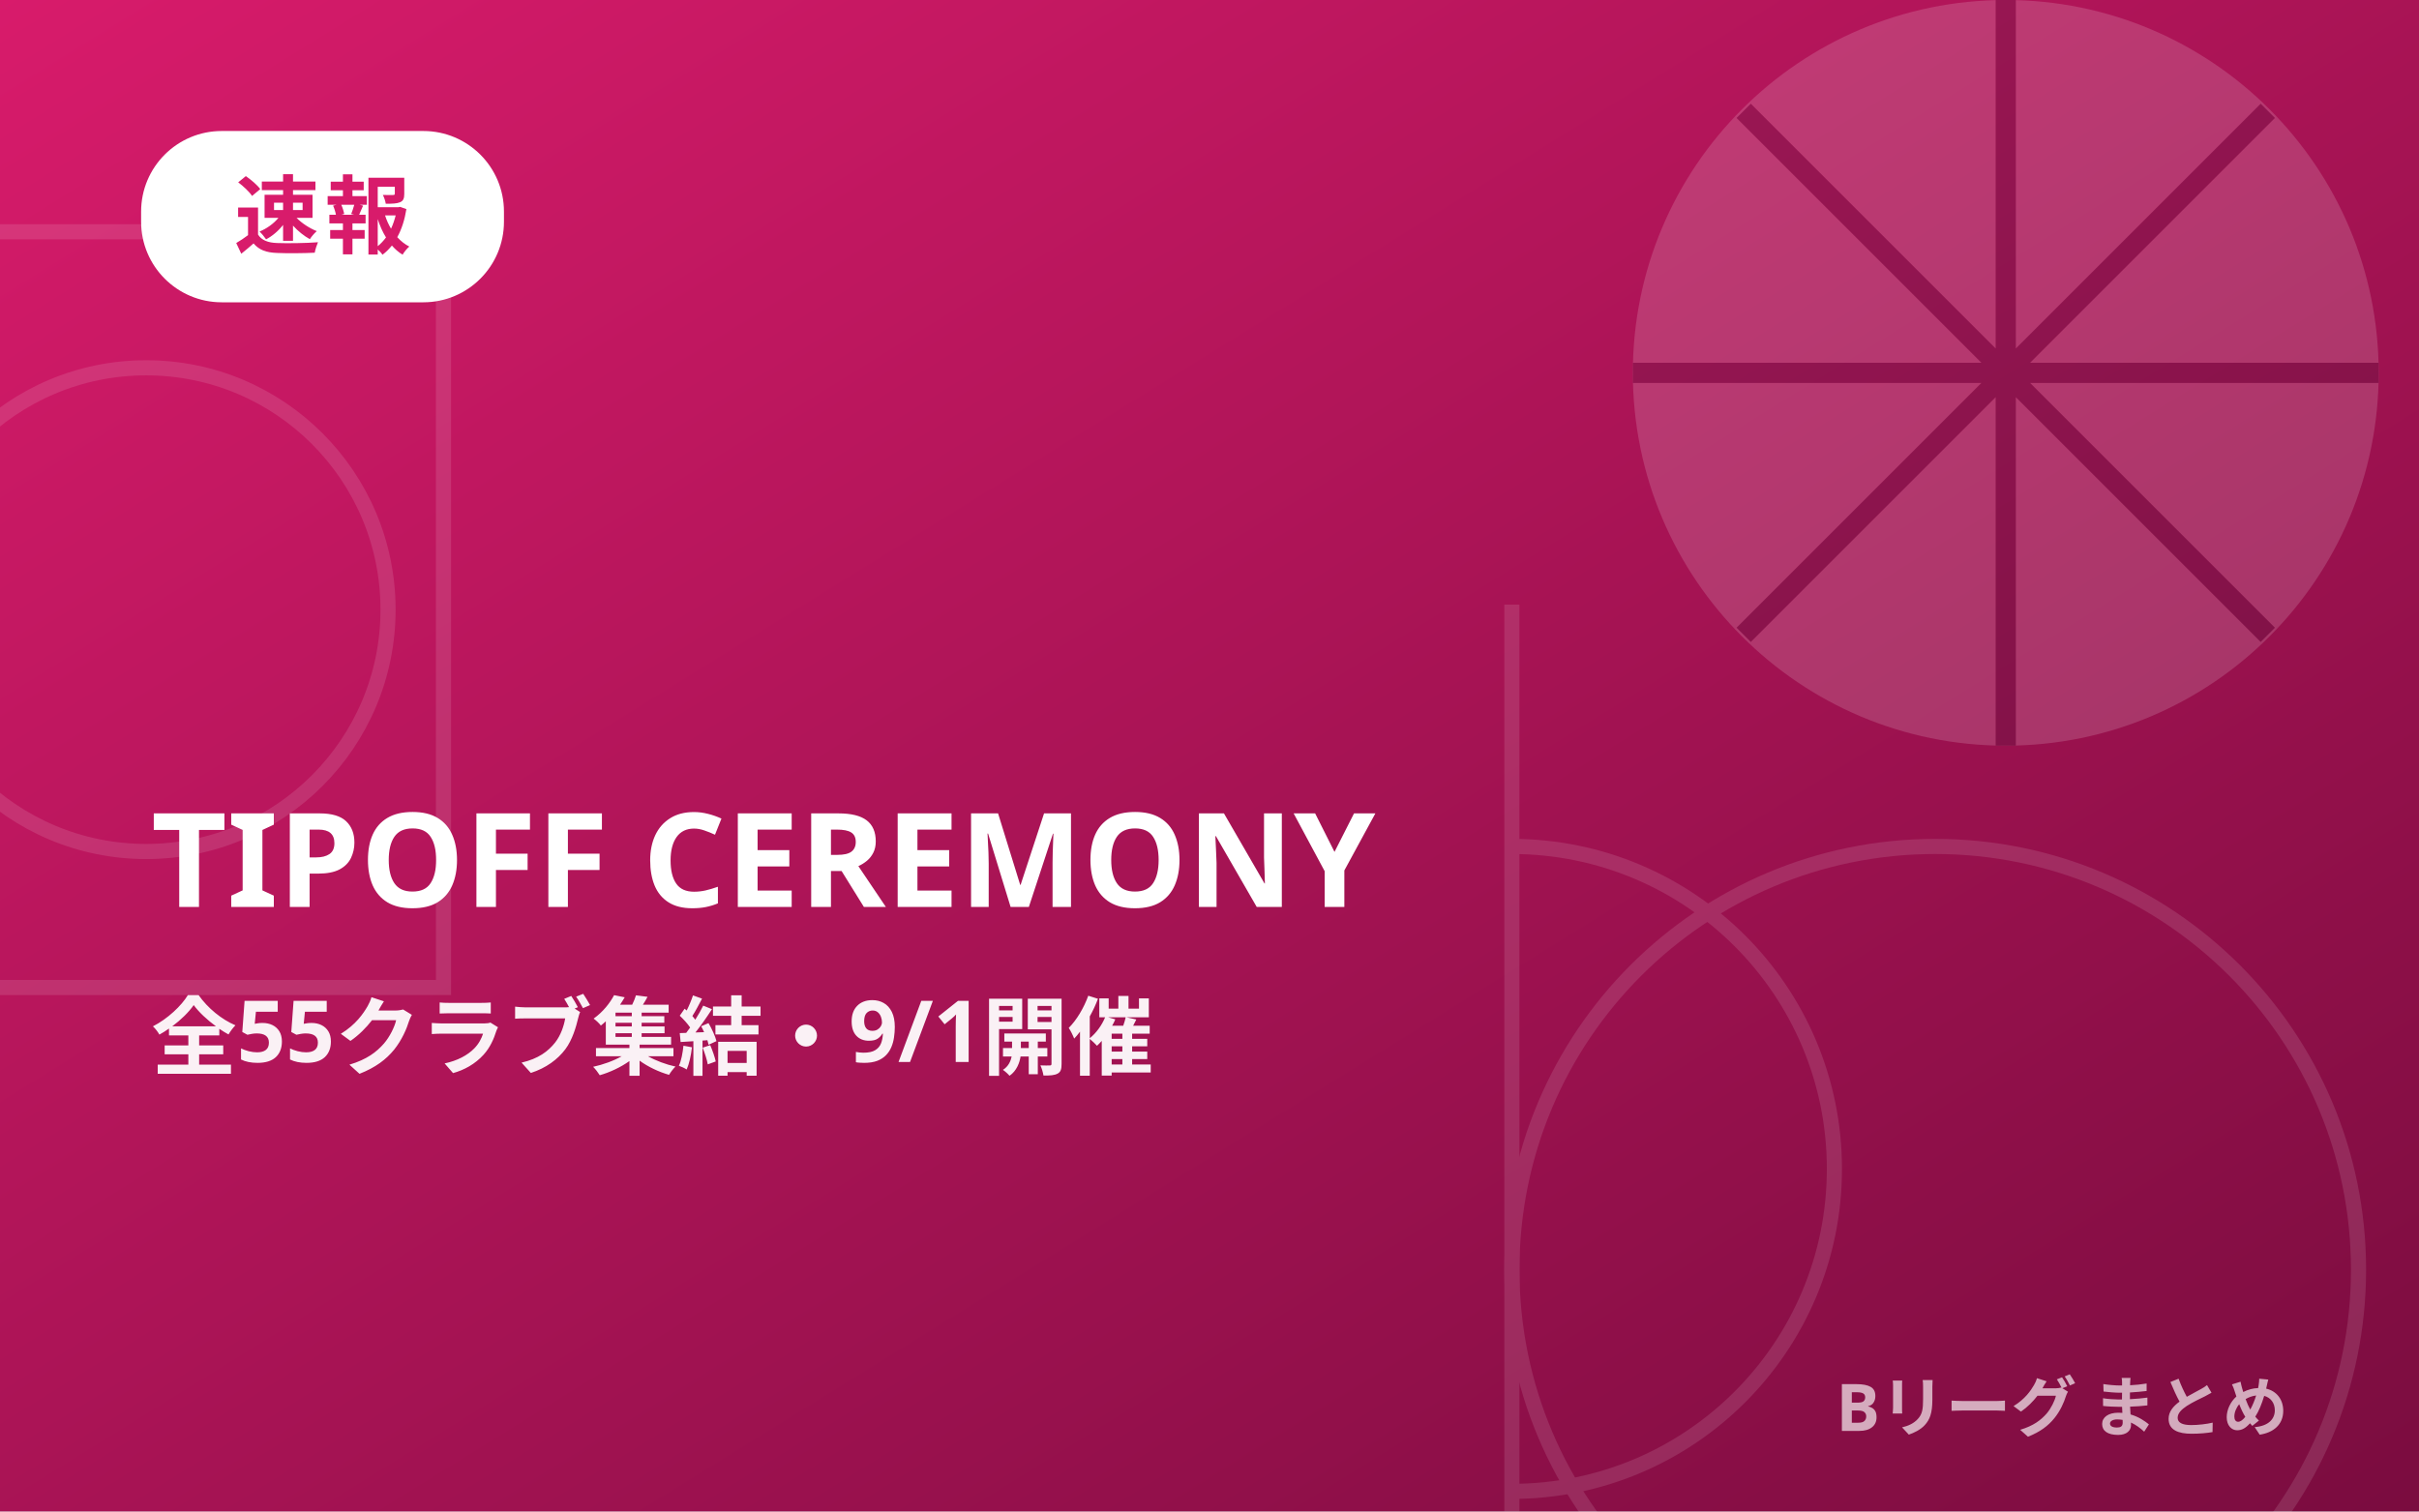
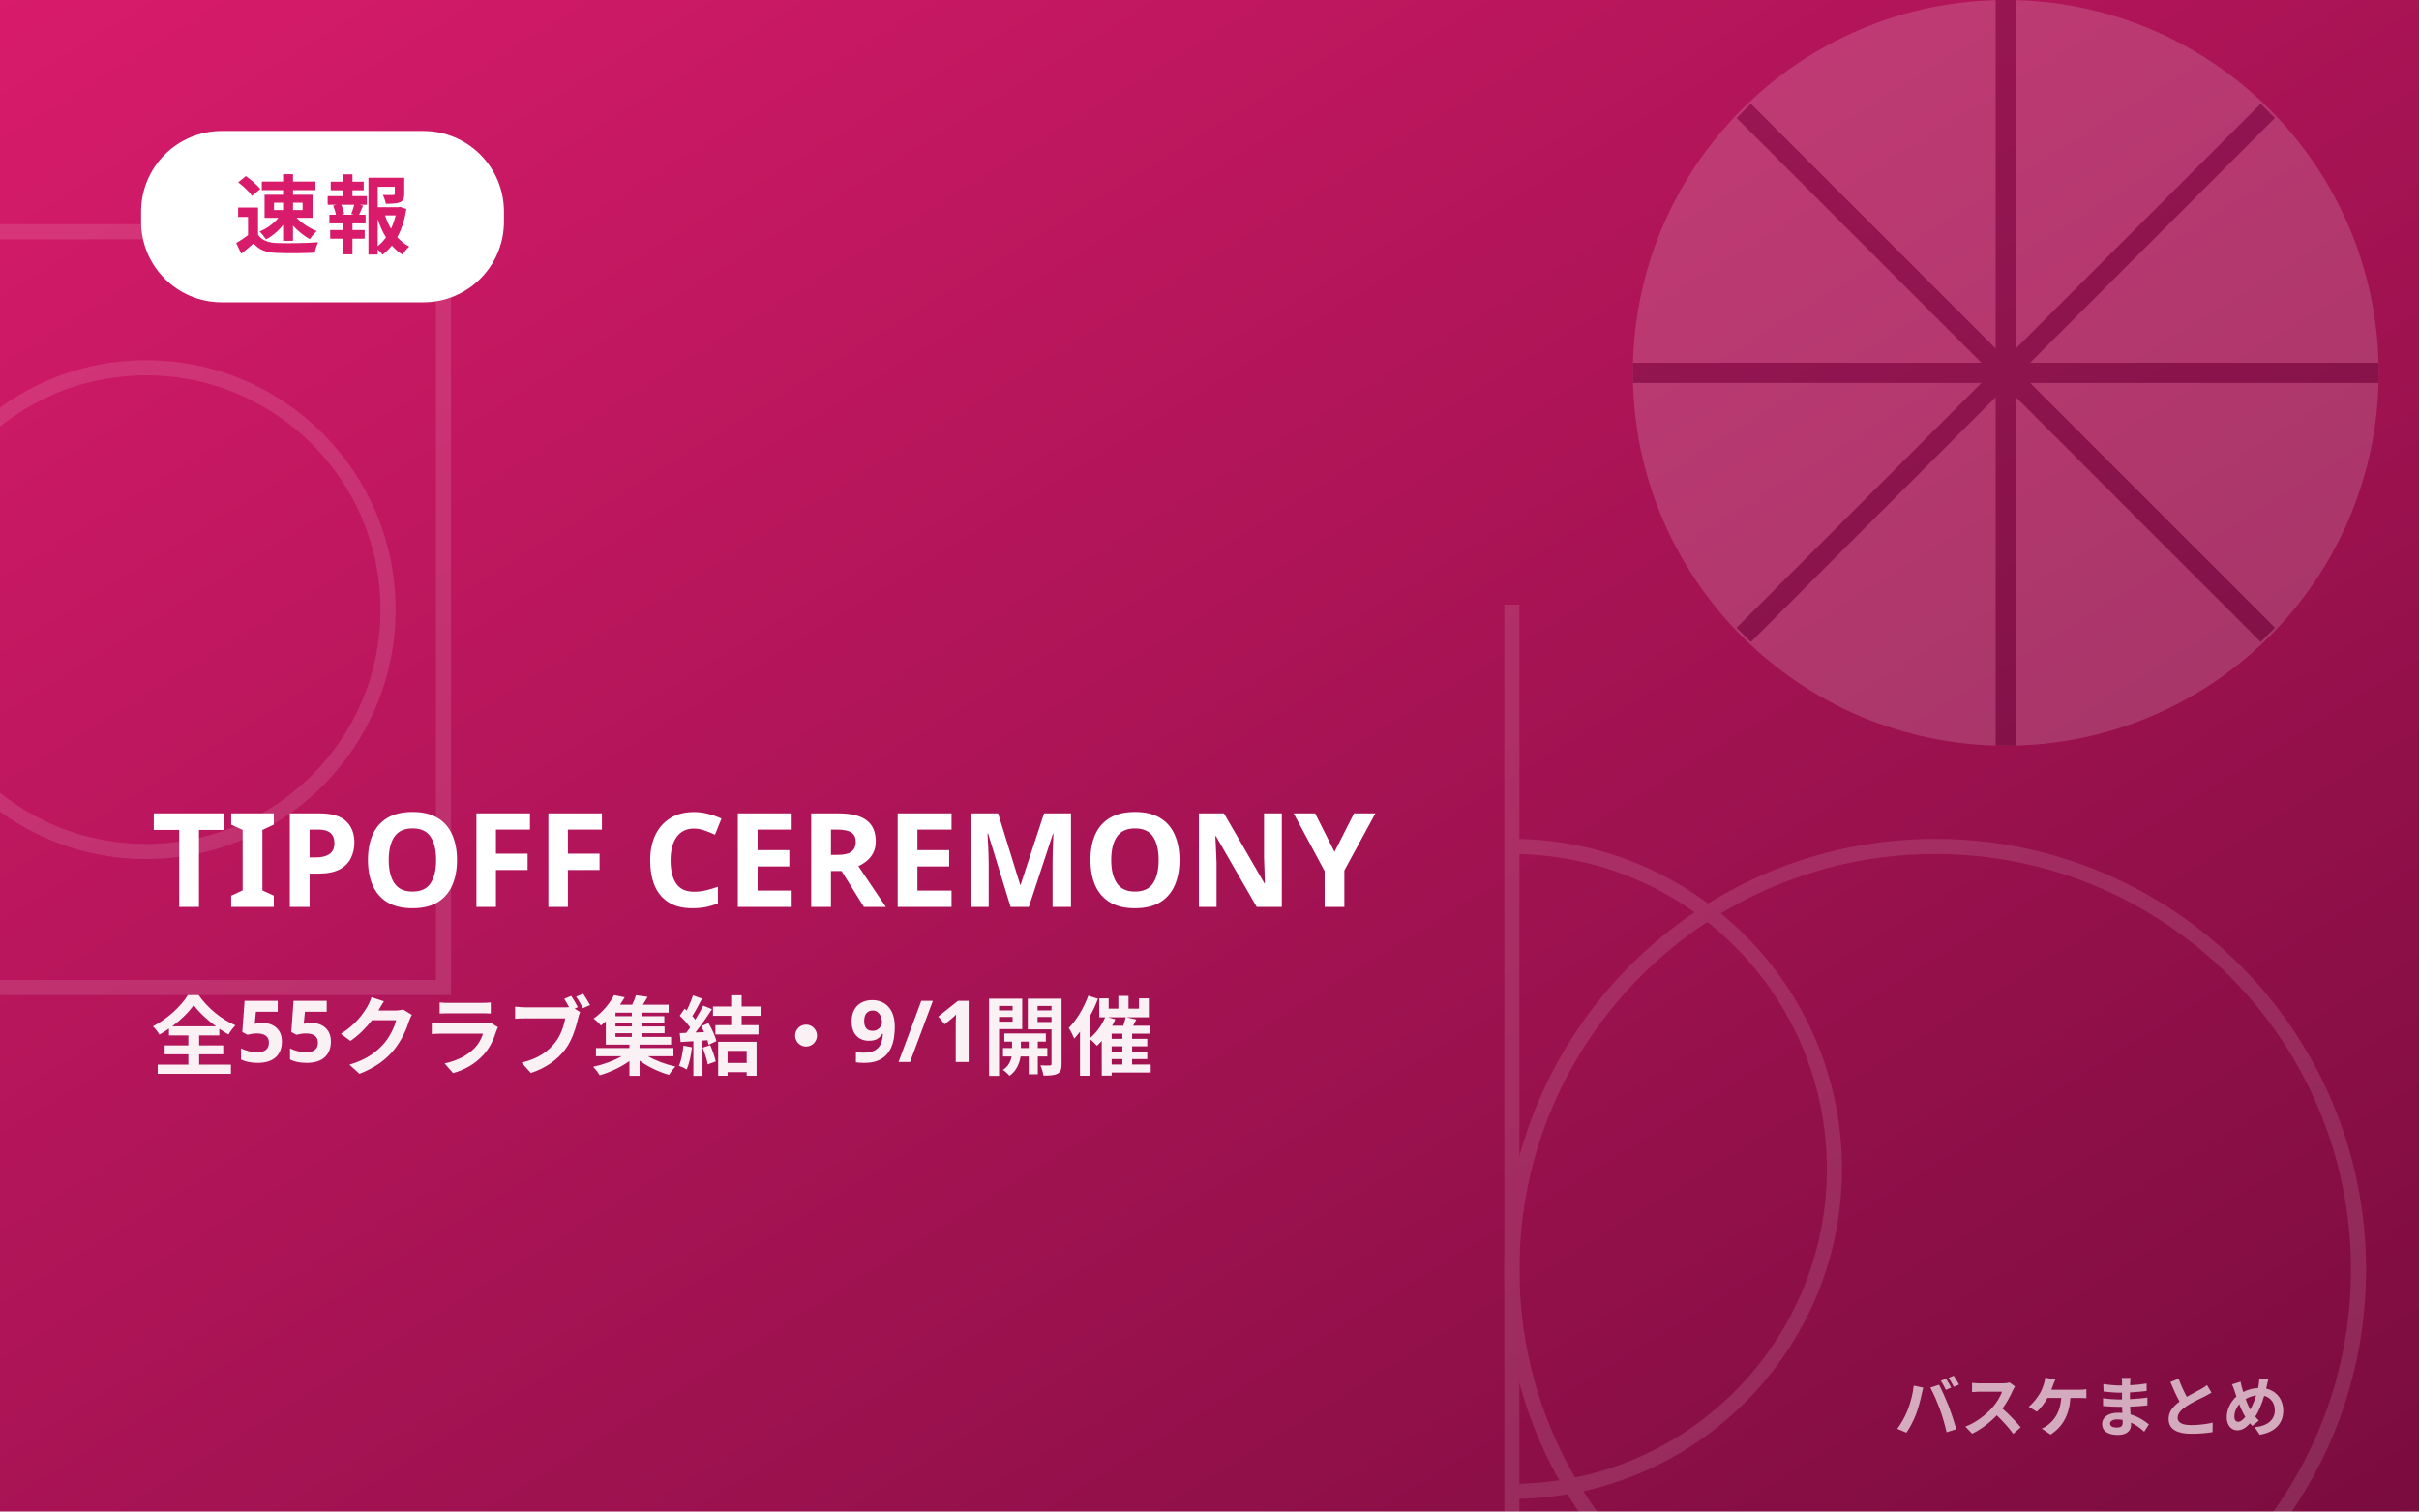
<svg xmlns="http://www.w3.org/2000/svg" viewBox="0 0 480 300" role="img" aria-label="TIPOFF CEREMONY出演選手発表 富樫勇樹・馬場雄大ら全55クラブ集結">
  <defs>
    <linearGradient id="g" x1="0" y1="0" x2="1" y2="1">
      <stop offset="0" stop-color="#d81b6b" />
      <stop offset="1" stop-color="#7a0c3f" />
    </linearGradient>
  </defs>
  <rect width="480" height="300" fill="url(#g)" />
  <g stroke="#ffffff" stroke-width="3" fill="none" opacity="0.12">
    <circle cx="384" cy="252" r="84" />
    <line x1="300" y1="120" x2="300" y2="300" />
    <path d="M300 168 a64 64 0 0 1 0 128" />
    <rect x="-30" y="46" width="118" height="150" />
    <circle cx="29" cy="121" r="48" />
  </g>
  <g transform="translate(398,74)" opacity="0.16">
    <circle r="74" fill="#ffffff" />
    <path d="M-74 0H74 M0 -74V74 M-52 -52Q0 0 52 52 M52 -52Q0 0 -52 52" stroke="#0d1b2a" stroke-width="4" fill="none" />
  </g>
  <rect x="28" y="26" rx="16" ry="16" width="72" height="34" fill="#ffffff" />
  <text x="64.0" y="49" font-family="'Hiragino Kaku Gothic ProN','Noto Sans JP','Yu Gothic',Meiryo,sans-serif" font-weight="800" font-size="17" fill="#d81b6b" text-anchor="middle" letter-spacing="1">速報</text>
  <text x="30" y="180" font-family="'Hiragino Kaku Gothic ProN','Noto Sans JP','Yu Gothic',Meiryo,sans-serif" font-weight="900" font-size="26" fill="#ffffff">TIPOFF CEREMONY</text>
  <text x="30" y="212" font-family="'Hiragino Kaku Gothic ProN','Noto Sans JP','Yu Gothic',Meiryo,sans-serif" font-weight="700" font-size="17" fill="#ffffff" opacity="0.94">全55クラブ集結・9/1開催</text>
-   <text x="454" y="284" font-family="'Hiragino Kaku Gothic ProN','Noto Sans JP','Yu Gothic',Meiryo,sans-serif" text-anchor="end" font-weight="800" font-size="13" fill="#ffffff" opacity="0.65">Bリーグ まとめ</text>
+   <text x="454" y="284" font-family="'Hiragino Kaku Gothic ProN','Noto Sans JP','Yu Gothic',Meiryo,sans-serif" text-anchor="end" font-weight="800" font-size="13" fill="#ffffff" opacity="0.65">バスケまとめ</text>
</svg>
